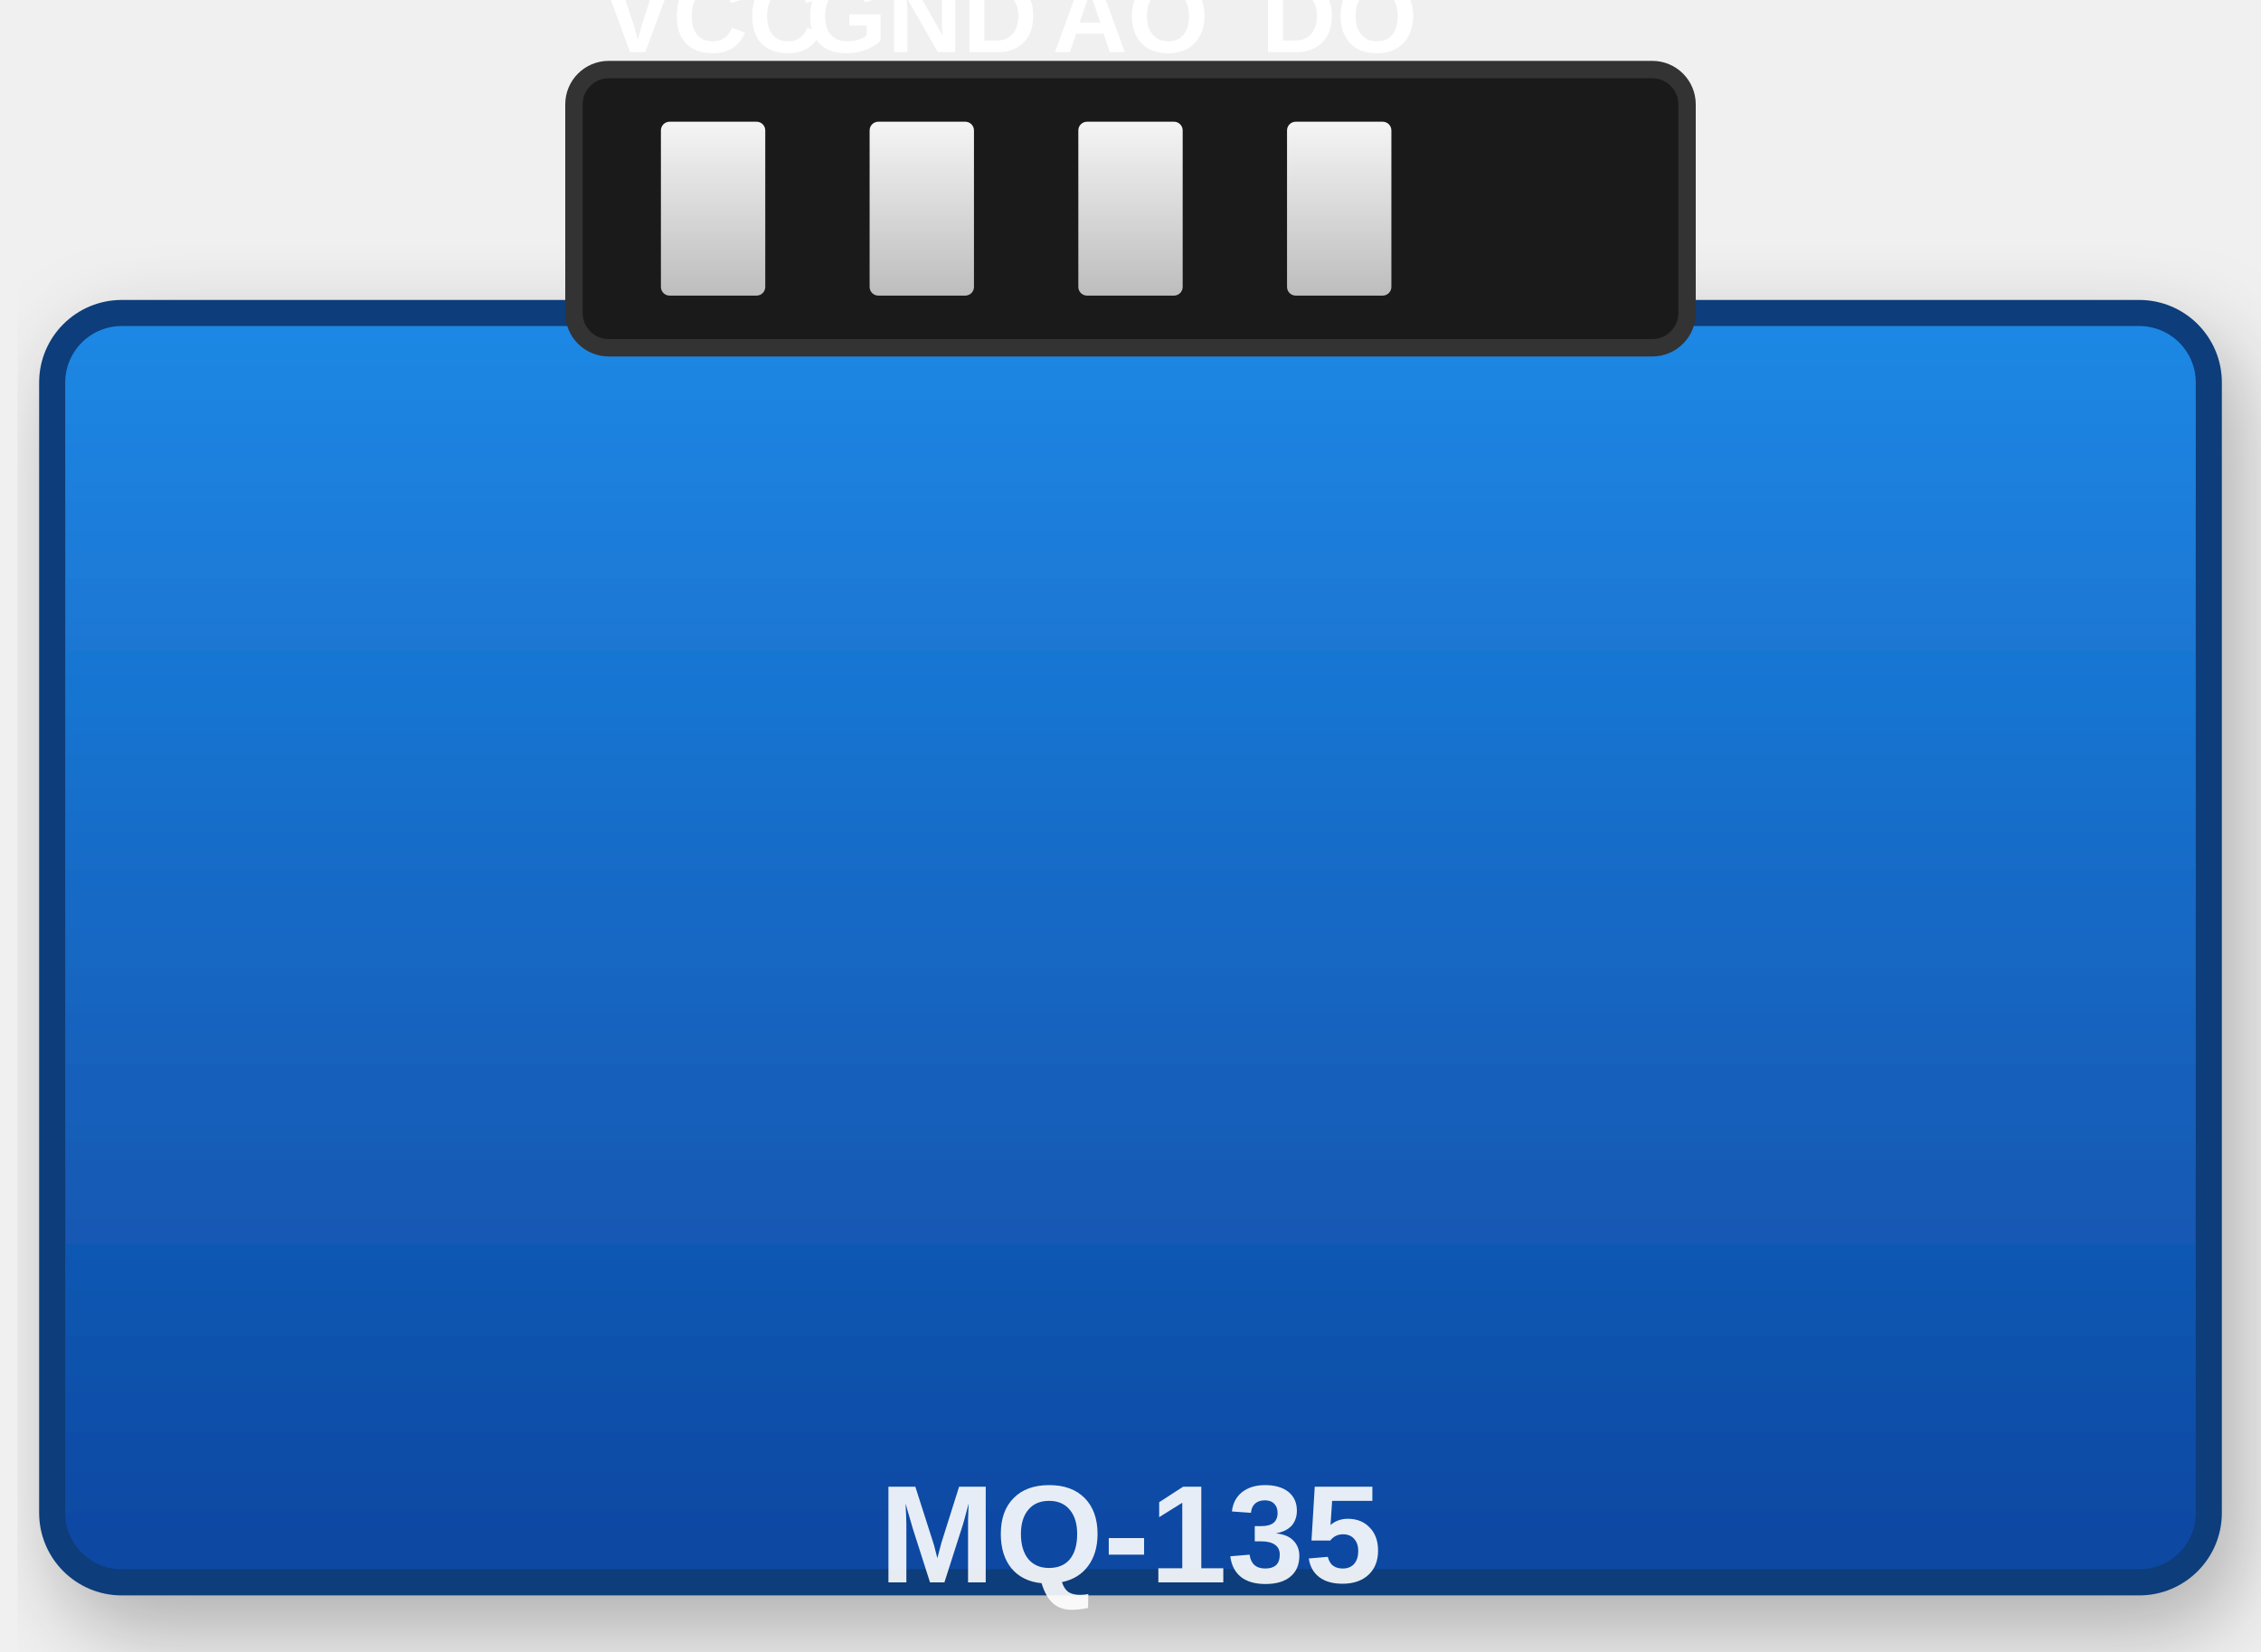
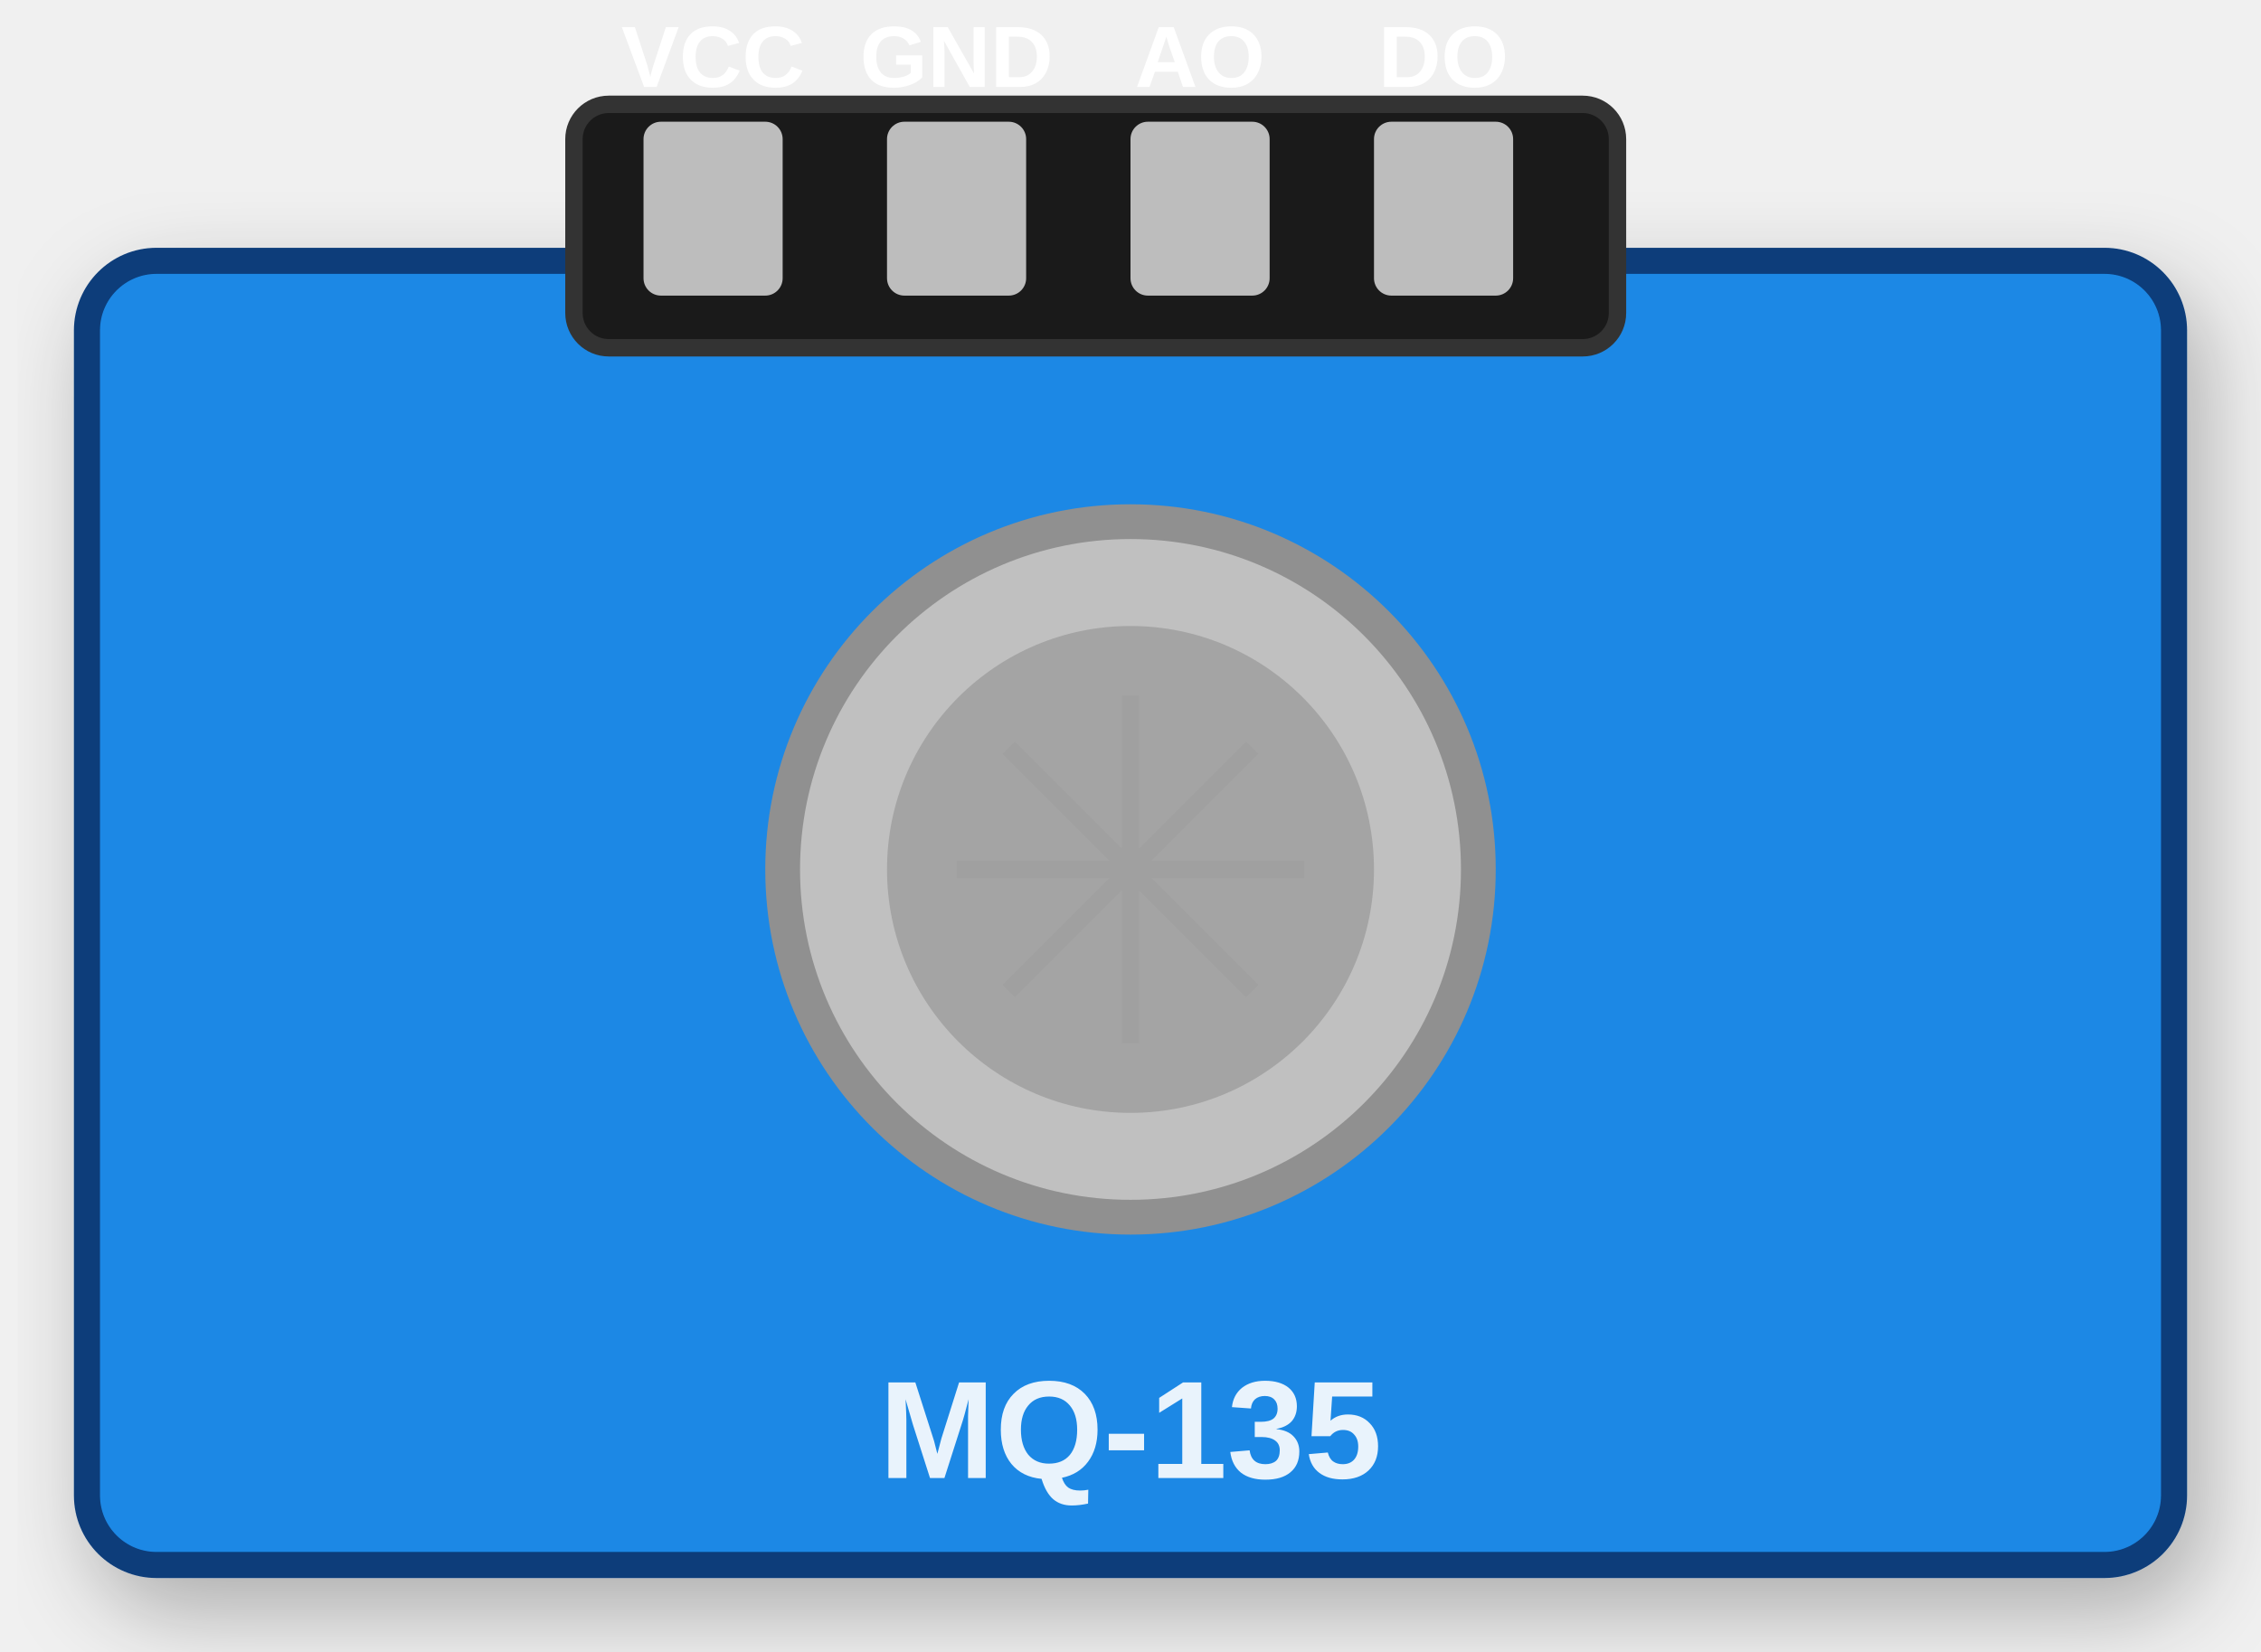
<svg xmlns="http://www.w3.org/2000/svg" viewBox="0 0 130 95" width="130" height="95">
  <defs>
-     <linearGradient id="pcb-mq135" x1="0" y1="0" x2="0" y2="1">
-       <stop offset="0%" stop-color="#1E88E5" />
-       <stop offset="100%" stop-color="#0D47A1" />
-     </linearGradient>
-     <linearGradient id="pcbTeal-mq135" x1="0" y1="0" x2="0" y2="1">
-       <stop offset="0%" stop-color="#00939d" />
-       <stop offset="100%" stop-color="#007982" />
-     </linearGradient>
-     <linearGradient id="metal-mq135" x1="0" y1="0" x2="0" y2="1">
-       <stop offset="0%" stop-color="#eee" />
-       <stop offset="50%" stop-color="#fff" />
-       <stop offset="100%" stop-color="#999" />
-     </linearGradient>
-     <linearGradient id="pin-mq135" x1="0" y1="0" x2="0" y2="1">
-       <stop offset="0%" stop-color="#f5f5f5" />
-       <stop offset="100%" stop-color="#bdbdbd" />
-     </linearGradient>
-     <filter id="sh-mq135" x="-8%" y="-8%" width="116%" height="116%">
+     <filter id="sh-mq135-air" x="-8%" y="-8%" width="116%" height="116%">
      <feDropShadow dx="1" dy="2" stdDeviation="2.5" flood-opacity="0.28" />
    </filter>
-     <filter id="glow-mq135">
-       <feGaussianBlur stdDeviation="1.5" result="b" />
-       <feMerge>
-         <feMergeNode in="b" />
-         <feMergeNode in="SourceGraphic" />
-       </feMerge>
-     </filter>
  </defs>
-   <rect x="3" y="18" width="124" height="73" rx="4" fill="url(#pcb-mq135)" stroke="#0a3d7a" stroke-width="1.5" filter="url(#sh-mq135)" />
-   <rect x="33" y="4" width="64" height="16" rx="2" fill="#1a1a1a" stroke="#333" />
-   <rect x="38" y="7" width="6" height="10" fill="url(#pin-mq135)" rx="0.5" />
-   <text x="41" y="3" text-anchor="middle" fill="#fff" font-size="6" font-weight="bold" font-family="Arial,sans-serif">VCC</text>
-   <rect x="50" y="7" width="6" height="10" fill="url(#pin-mq135)" rx="0.5" />
-   <text x="53" y="3" text-anchor="middle" fill="#fff" font-size="6" font-weight="bold" font-family="Arial,sans-serif">GND</text>
-   <rect x="62" y="7" width="6" height="10" fill="url(#pin-mq135)" rx="0.5" />
-   <text x="65" y="3" text-anchor="middle" fill="#fff" font-size="6" font-weight="bold" font-family="Arial,sans-serif">AO</text>
-   <rect x="74" y="7" width="6" height="10" fill="url(#pin-mq135)" rx="0.5" />
-   <text x="77" y="3" text-anchor="middle" fill="#fff" font-size="6" font-weight="bold" font-family="Arial,sans-serif">DO</text>
-   <text x="65" y="91" text-anchor="middle" fill="#fff" font-size="8" font-weight="bold" font-family="Arial,sans-serif" opacity="0.9">MQ-135</text>
+   <rect x="5" y="15" width="120" height="75" rx="4" fill="#1E88E5" stroke="#0a3d7a" stroke-width="1.5" filter="url(#sh-mq135-air)" />
+   <rect x="33.0" y="6" width="60" height="14" rx="2" fill="#1a1a1a" stroke="#333" />
+   <rect x="37.0" y="7" width="8" height="10" fill="#bdbdbd" rx="1" />
+   <text x="41.0" y="5" text-anchor="middle" fill="#fff" font-size="5" font-weight="bold" font-family="Arial,sans-serif">VCC</text>
+   <rect x="51.0" y="7" width="8" height="10" fill="#bdbdbd" rx="1" />
+   <text x="55.0" y="5" text-anchor="middle" fill="#fff" font-size="5" font-weight="bold" font-family="Arial,sans-serif">GND</text>
+   <rect x="65.0" y="7" width="8" height="10" fill="#bdbdbd" rx="1" />
+   <text x="69.0" y="5" text-anchor="middle" fill="#fff" font-size="5" font-weight="bold" font-family="Arial,sans-serif">AO</text>
+   <rect x="79.0" y="7" width="8" height="10" fill="#bdbdbd" rx="1" />
+   <text x="83.0" y="5" text-anchor="middle" fill="#fff" font-size="5" font-weight="bold" font-family="Arial,sans-serif">DO</text>
+   <circle cx="65" cy="50" r="20" fill="#c0c0c0" stroke="#909090" stroke-width="2" />
+   <circle cx="65" cy="50" r="14" fill="#333" opacity="0.2" />
+   <path d="M55,50 h20 M65,40 v20 M58,43 l14,14 M58,57 l14,-14" stroke="#a0a0a0" stroke-width="1" />
+   <text x="65" y="85" text-anchor="middle" fill="#fff" font-size="8" font-weight="bold" font-family="Arial,sans-serif" opacity="0.9">MQ-135</text>
</svg>
